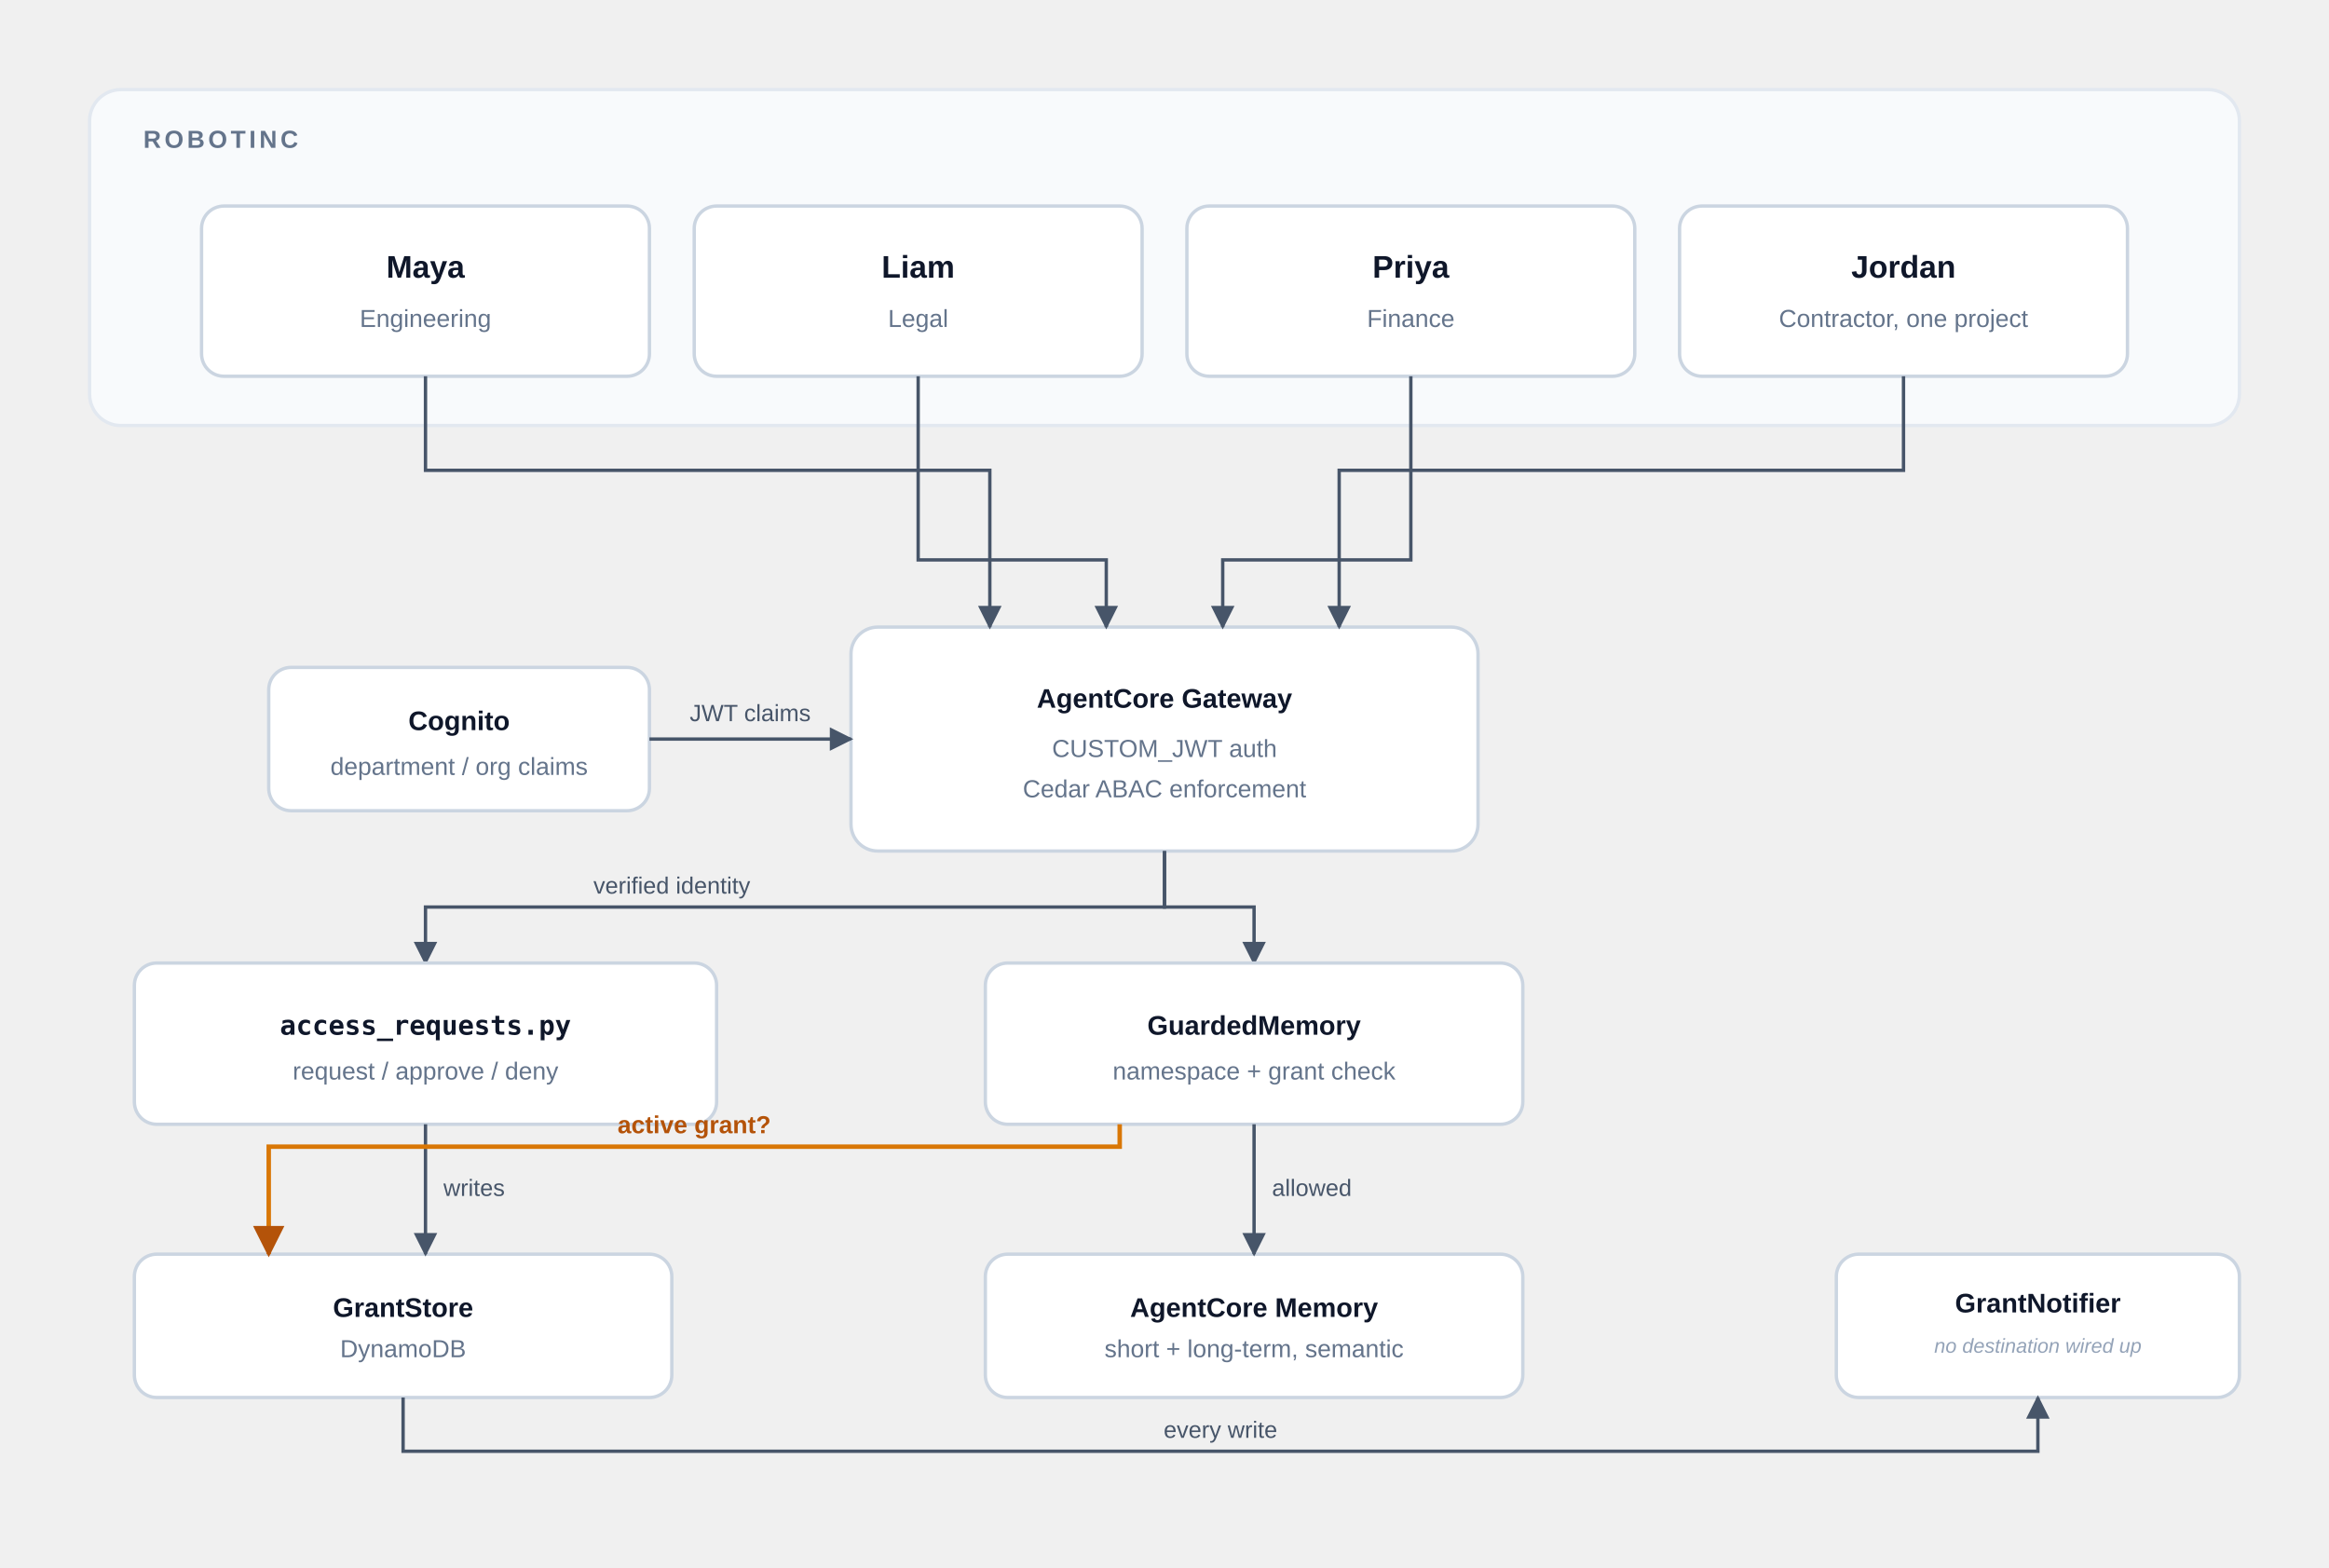
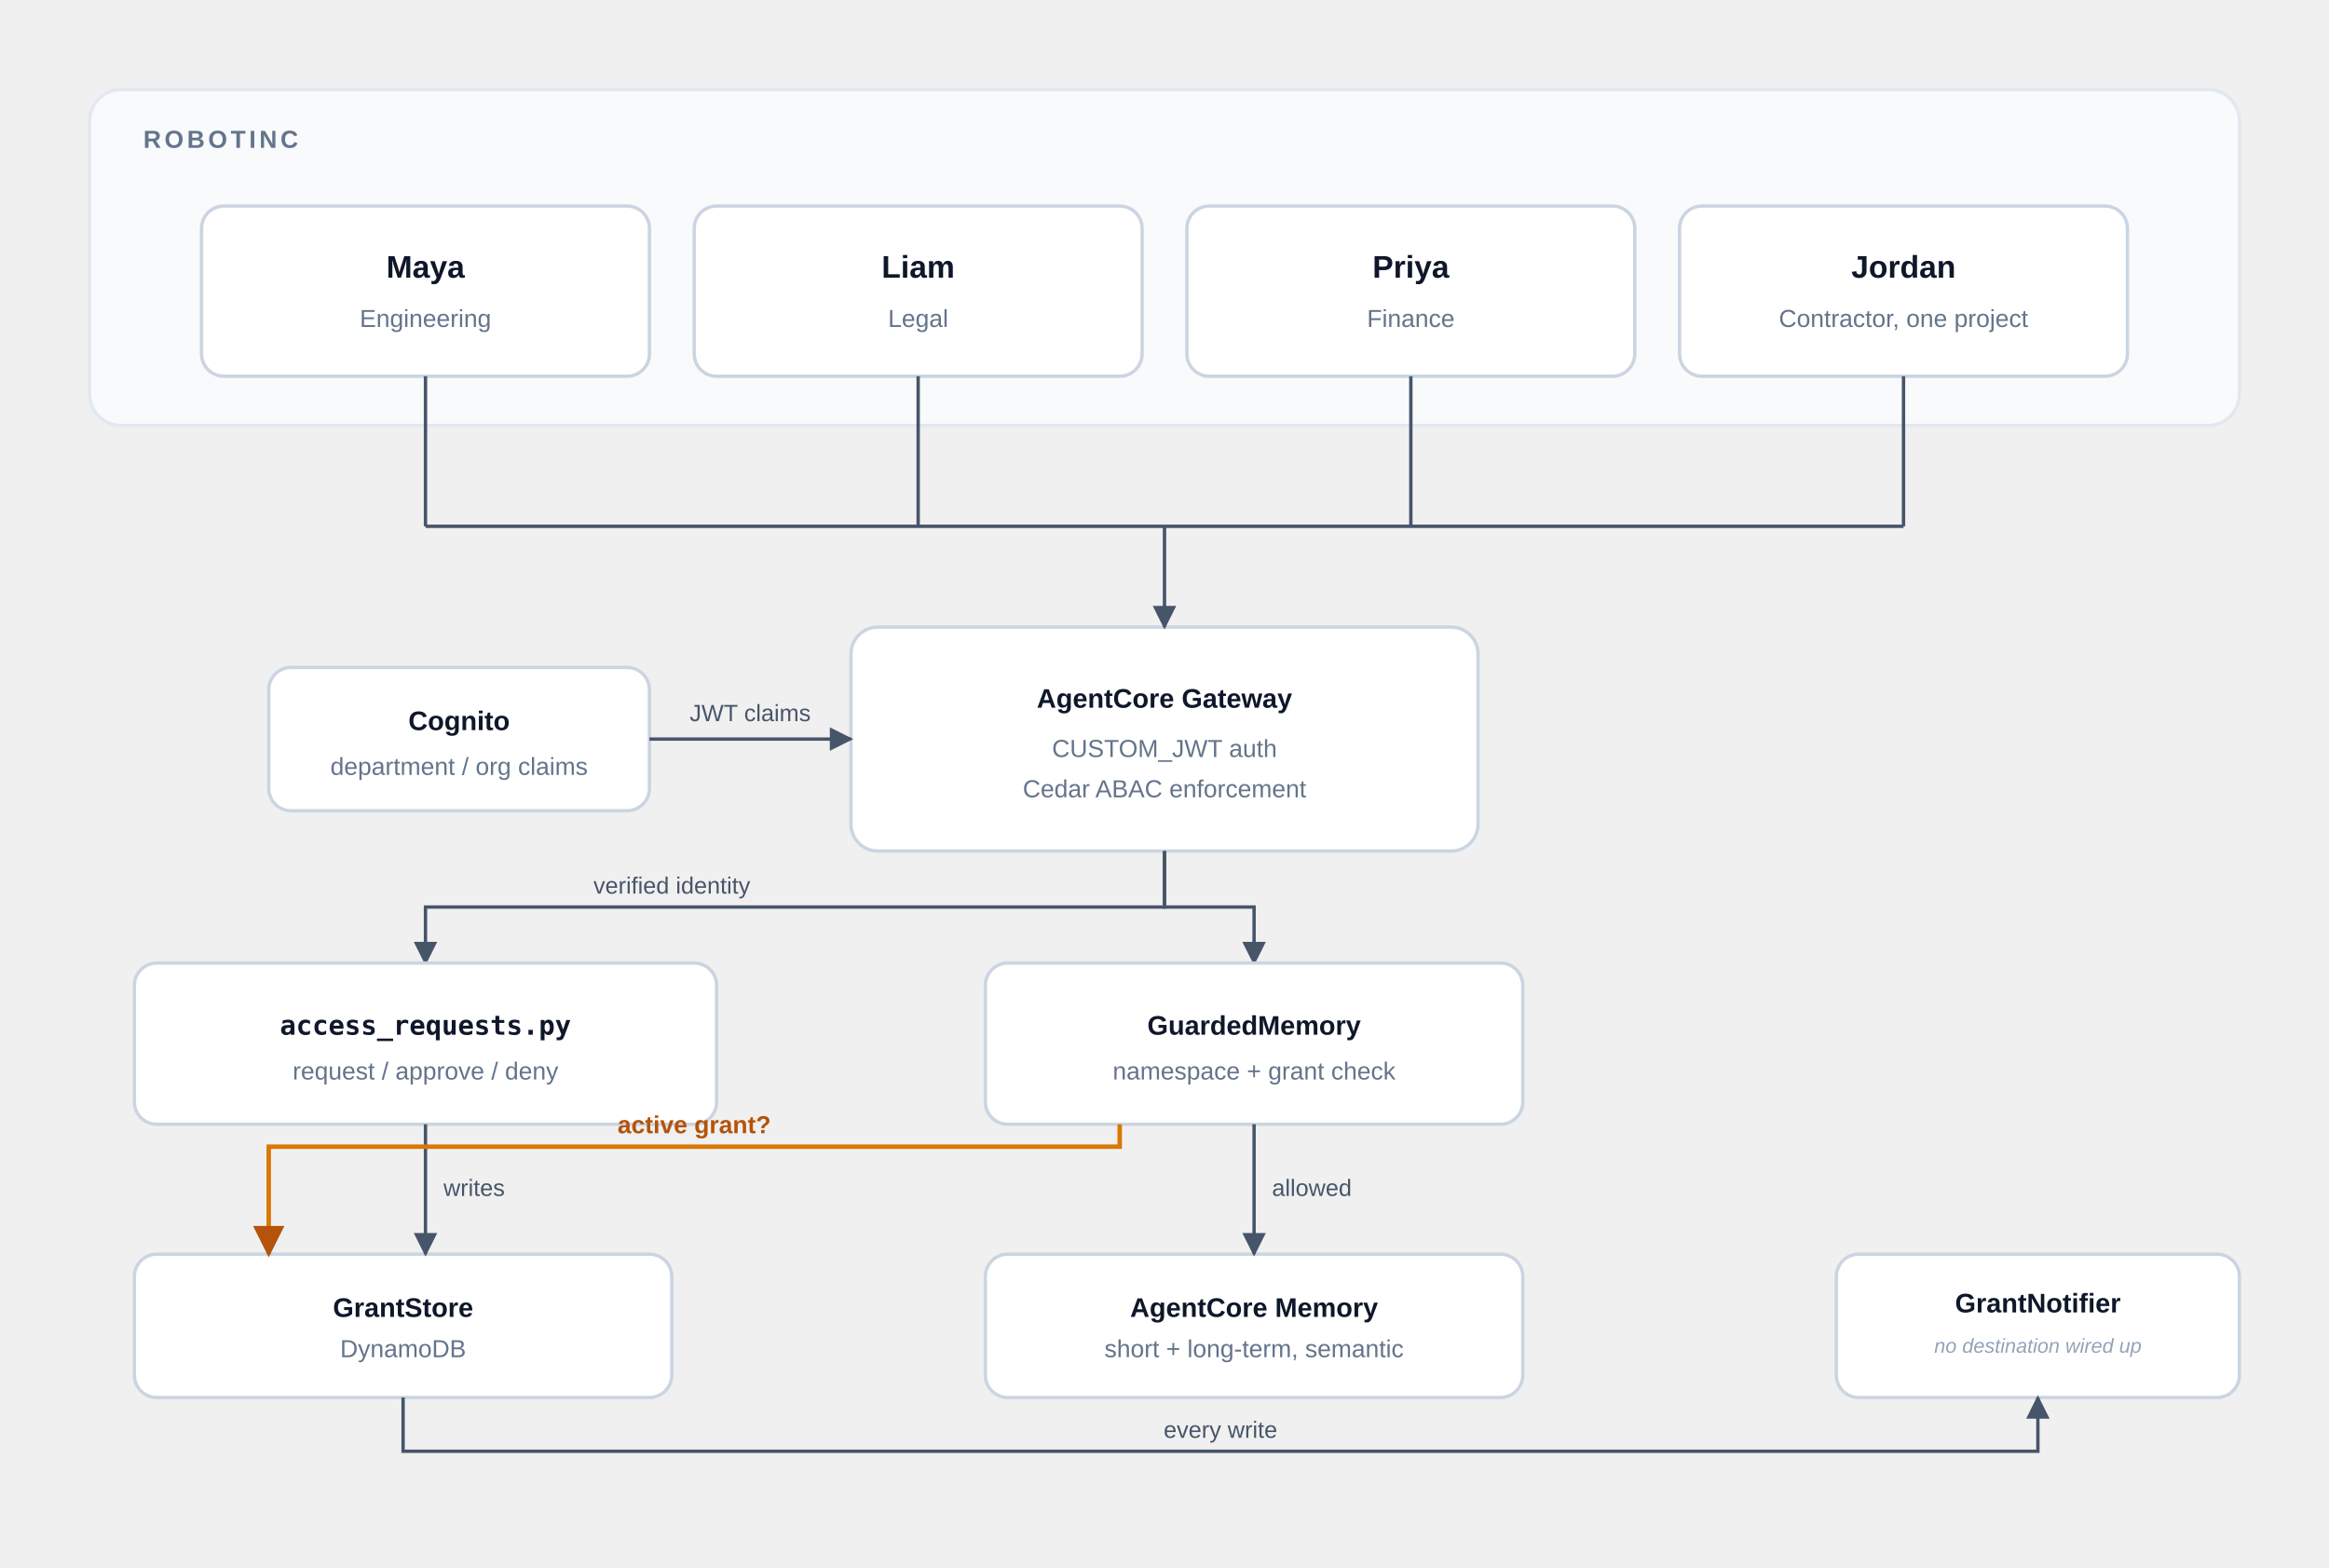
<svg xmlns="http://www.w3.org/2000/svg" viewBox="0 0 1040 700" role="img" aria-label="memory-visa architecture: Robotinc callers authenticate through AgentCore Gateway, then reach access_requests.py and GuardedMemory; GuardedMemory checks GrantStore for an active grant before allowing cross-domain Memory access.">
  <defs>
    <marker id="arrow" viewBox="0 0 10 10" refX="9" refY="5" markerWidth="7" markerHeight="7" orient="auto-start-reverse">
      <path d="M0,0 L10,5 L0,10 z" fill="#475569" />
    </marker>
    <marker id="arrowAccent" viewBox="0 0 10 10" refX="9" refY="5" markerWidth="7" markerHeight="7" orient="auto-start-reverse">
      <path d="M0,0 L10,5 L0,10 z" fill="#B45309" />
    </marker>
  </defs>
  <style>
    text { font-family: -apple-system, "Helvetica Neue", Arial, sans-serif; fill: #0F172A; }
    .name { font-size: 14px; font-weight: 700; }
    .sub { font-size: 11px; fill: #64748B; }
    .subtiny { font-size: 9px; fill: #94A3B8; font-style: italic; }
    .label { font-size: 12px; fill: #0F172A; font-weight: 700; }
    .edgeLabel { font-size: 10.5px; fill: #475569; }
    .edgeLabelAccent { font-size: 11px; fill: #B45309; font-weight: 700; }
    .groupLabel { font-size: 11px; font-weight: 700; fill: #64748B; letter-spacing: 1.5px; }
    .mono { font-family: ui-monospace, SFMono-Regular, Menlo, Consolas, monospace; }
    .box { fill: #FFFFFF; stroke: #CBD5E1; stroke-width: 1.5; }
    .panel { fill: #F8FAFC; stroke: #E2E8F0; stroke-width: 1.5; }
    .edge { stroke: #475569; stroke-width: 1.5; fill: none; }
    .edgeAccent { stroke: #D97706; stroke-width: 2; fill: none; }
  </style>
  <rect class="panel" x="40" y="40" width="960" height="150" rx="14" />
  <text class="groupLabel" x="64" y="66">ROBOTINC</text>
  <rect class="box" x="90" y="92" width="200" height="76" rx="10" />
  <text class="name" x="190" y="124" text-anchor="middle">Maya</text>
  <text class="sub" x="190" y="146" text-anchor="middle">Engineering</text>
  <rect class="box" x="310" y="92" width="200" height="76" rx="10" />
  <text class="name" x="410" y="124" text-anchor="middle">Liam</text>
  <text class="sub" x="410" y="146" text-anchor="middle">Legal</text>
  <rect class="box" x="530" y="92" width="200" height="76" rx="10" />
  <text class="name" x="630" y="124" text-anchor="middle">Priya</text>
  <text class="sub" x="630" y="146" text-anchor="middle">Finance</text>
  <rect class="box" x="750" y="92" width="200" height="76" rx="10" />
  <text class="name" x="850" y="124" text-anchor="middle">Jordan</text>
  <text class="sub" x="850" y="146" text-anchor="middle">Contractor, one project</text>
  <rect class="box" x="120" y="298" width="170" height="64" rx="10" />
  <text class="label" x="205" y="326" text-anchor="middle">Cognito</text>
  <text class="sub" x="205" y="346" text-anchor="middle">department / org claims</text>
  <rect class="box" x="380" y="280" width="280" height="100" rx="12" />
  <text class="label" x="520" y="316" text-anchor="middle" font-size="14">AgentCore Gateway</text>
  <text class="sub" x="520" y="338" text-anchor="middle">CUSTOM_JWT auth</text>
  <text class="sub" x="520" y="356" text-anchor="middle">Cedar ABAC enforcement</text>
-   <path class="edge" d="M190,168 L190,210 L442,210 L442,280" marker-end="url(#arrow)" />
-   <path class="edge" d="M410,168 L410,250 L494,250 L494,280" marker-end="url(#arrow)" />
-   <path class="edge" d="M630,168 L630,250 L546,250 L546,280" marker-end="url(#arrow)" />
-   <path class="edge" d="M850,168 L850,210 L598,210 L598,280" marker-end="url(#arrow)" />
+   <path class="edge" d="M190,168 L190,235" marker-end="none" />
+   <path class="edge" d="M410,168 L410,235" marker-end="none" />
+   <path class="edge" d="M630,168 L630,235" marker-end="none" />
+   <path class="edge" d="M850,168 L850,235" marker-end="none" />
+   <path class="edge" d="M190,235 L850,235" marker-end="none" />
+   <path class="edge" d="M520,235 L520,280" marker-end="url(#arrow)" />
  <path class="edge" d="M290,330 L380,330" marker-end="url(#arrow)" />
  <text class="edgeLabel" x="335" y="322" text-anchor="middle">JWT claims</text>
  <path class="edge" d="M520,380 L520,405 L190,405 L190,430" marker-end="url(#arrow)" />
  <path class="edge" d="M520,380 L520,405 L560,405 L560,430" marker-end="url(#arrow)" />
  <text class="edgeLabel" x="300" y="399" text-anchor="middle">verified identity</text>
  <rect class="box" x="60" y="430" width="260" height="72" rx="10" />
  <text class="label mono" x="190" y="462" text-anchor="middle">access_requests.py</text>
  <text class="sub" x="190" y="482" text-anchor="middle">request / approve / deny</text>
  <rect class="box" x="440" y="430" width="240" height="72" rx="10" />
  <text class="label" x="560" y="462" text-anchor="middle" font-size="14">GuardedMemory</text>
  <text class="sub" x="560" y="482" text-anchor="middle">namespace + grant check</text>
  <rect class="box" x="60" y="560" width="240" height="64" rx="10" />
  <text class="label" x="180" y="588" text-anchor="middle" font-size="14">GrantStore</text>
  <text class="sub" x="180" y="606" text-anchor="middle">DynamoDB</text>
  <rect class="box" x="440" y="560" width="240" height="64" rx="10" />
  <text class="label" x="560" y="588" text-anchor="middle" font-size="14">AgentCore Memory</text>
  <text class="sub" x="560" y="606" text-anchor="middle">short + long-term, semantic</text>
  <rect class="box" x="820" y="560" width="180" height="64" rx="10" />
  <text class="label" x="910" y="586" text-anchor="middle" font-size="13">GrantNotifier</text>
  <text class="subtiny" x="910" y="604" text-anchor="middle">no destination wired up</text>
  <path class="edge" d="M190,502 L190,560" marker-end="url(#arrow)" />
  <text class="edgeLabel" x="198" y="534" text-anchor="start">writes</text>
  <path class="edge" d="M560,502 L560,560" marker-end="url(#arrow)" />
  <text class="edgeLabel" x="568" y="534" text-anchor="start">allowed</text>
  <path class="edge" d="M180,624 L180,648 L910,648 L910,624" marker-end="url(#arrow)" />
  <text class="edgeLabel" x="545" y="642" text-anchor="middle">every write</text>
  <path class="edgeAccent" d="M500,502 L500,512 L120,512 L120,560" marker-end="url(#arrowAccent)" />
  <text class="edgeLabelAccent" x="310" y="506" text-anchor="middle">active grant?</text>
</svg>
